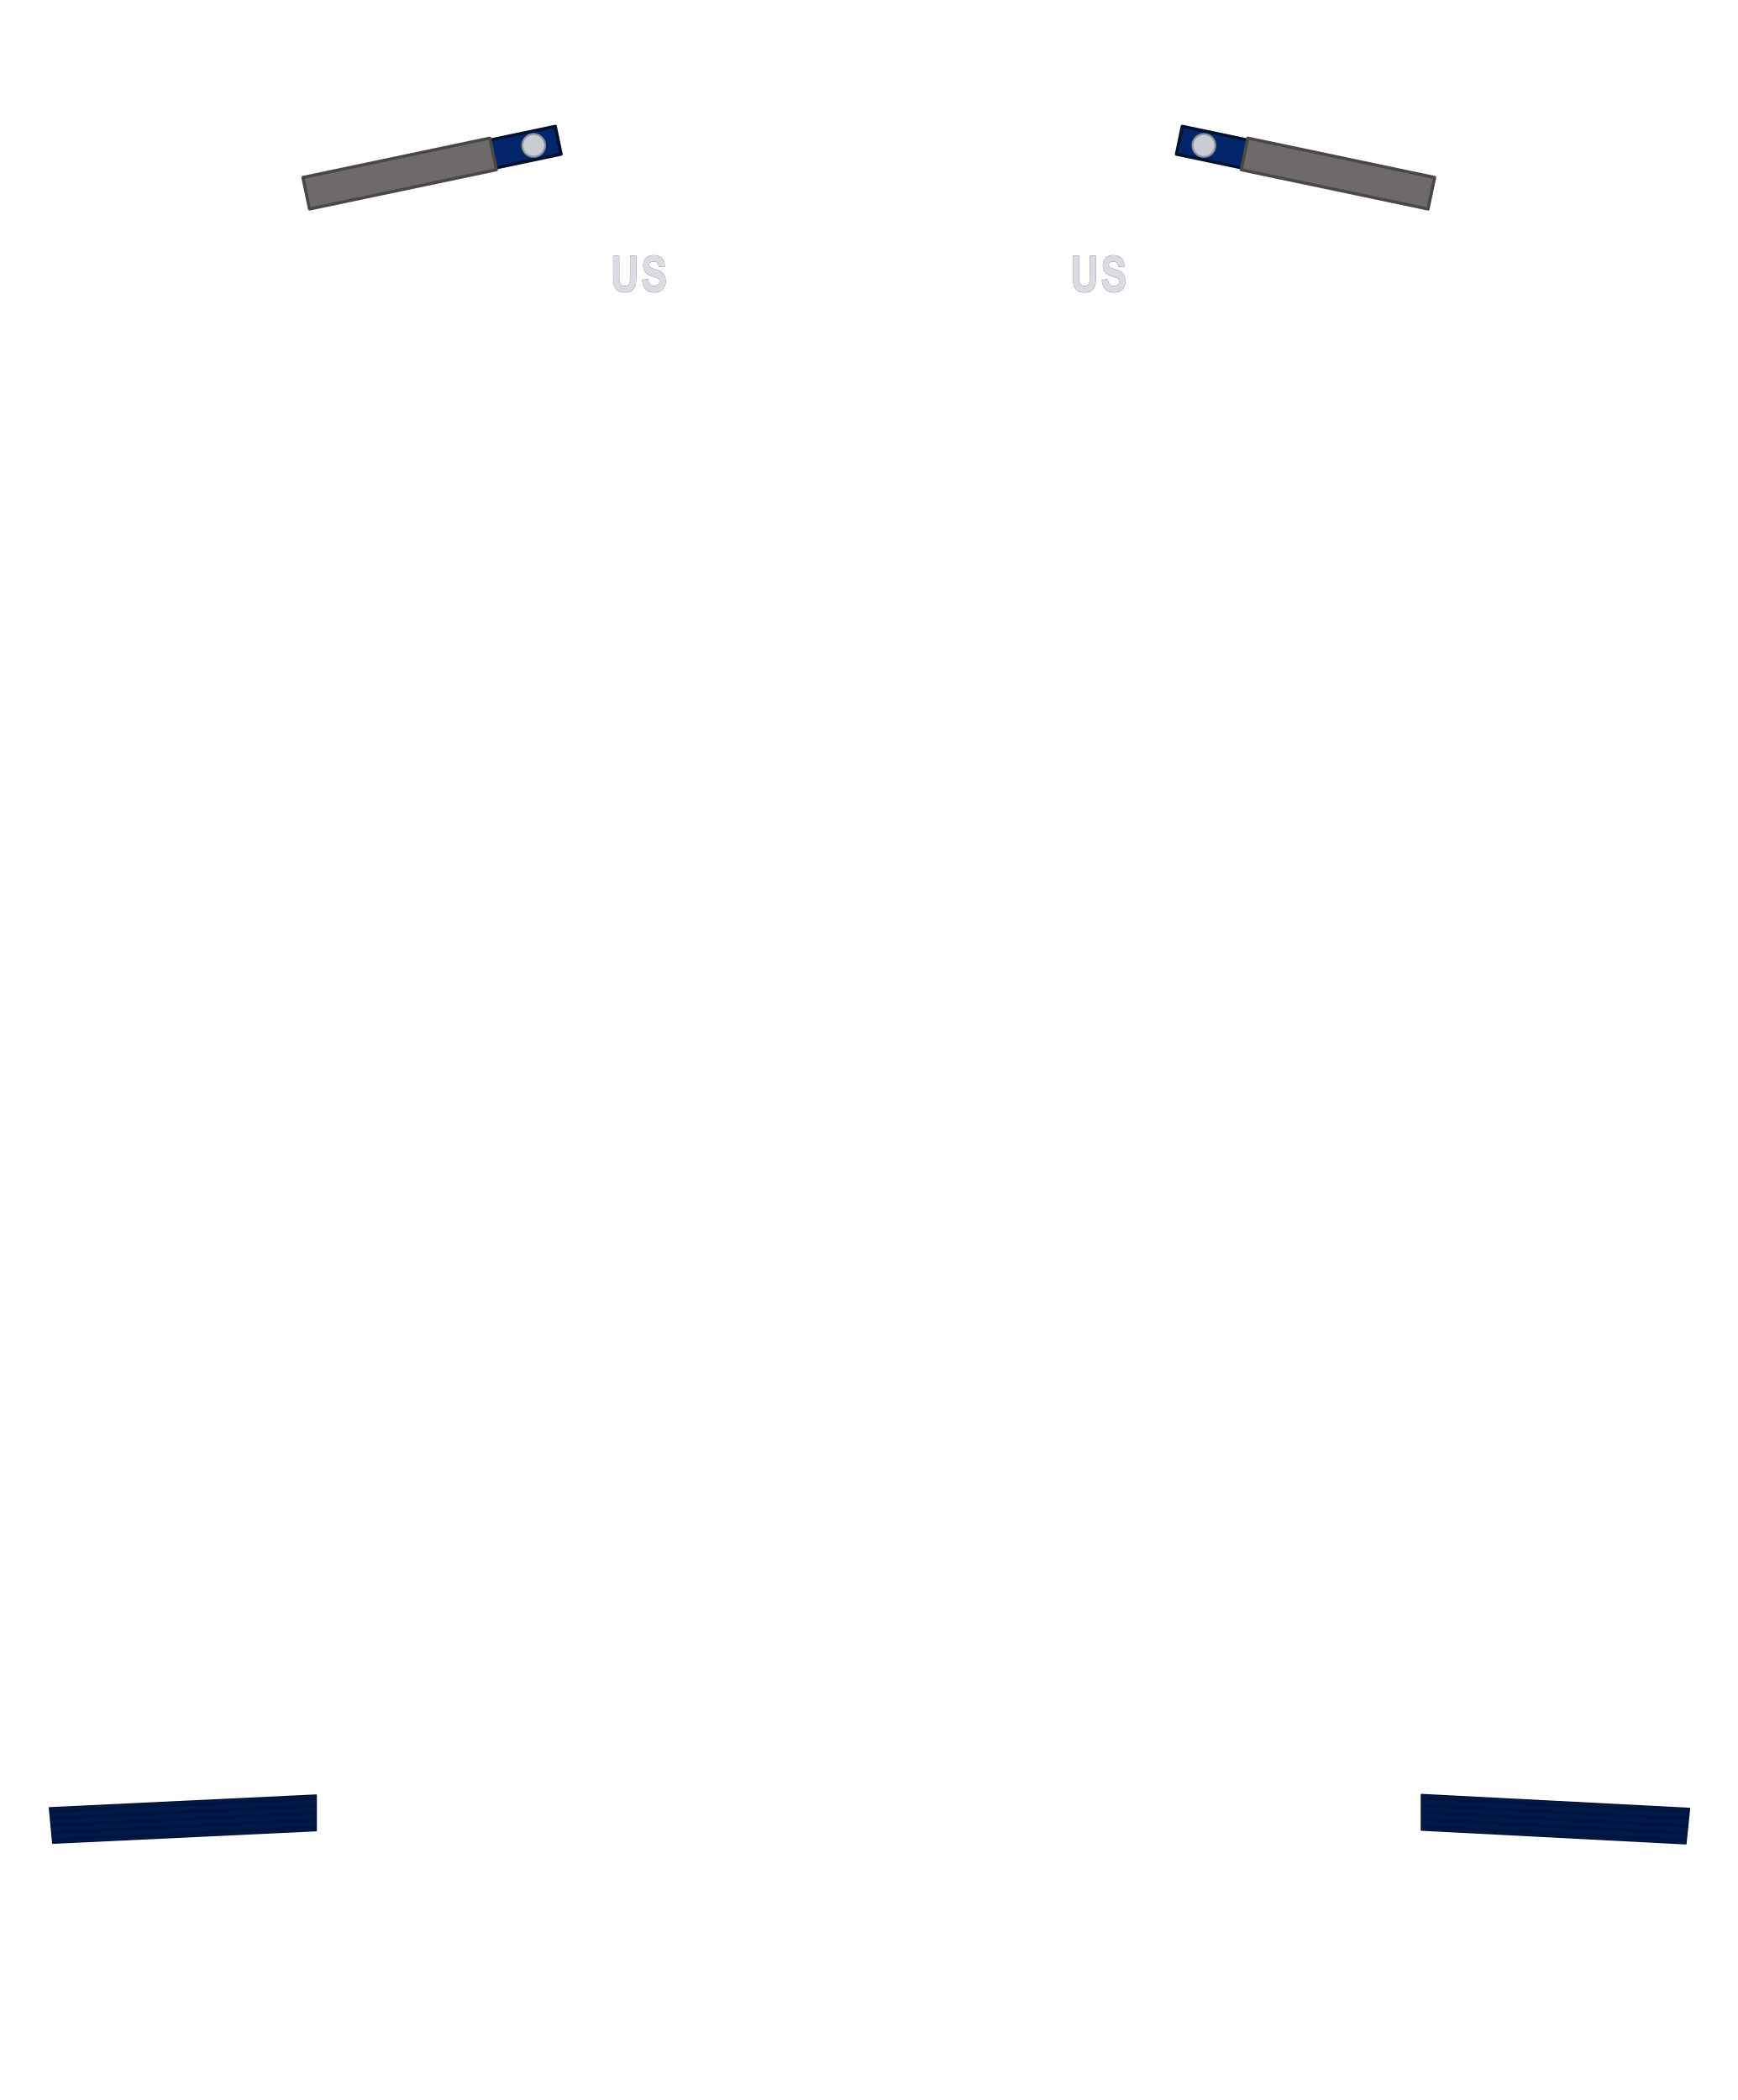
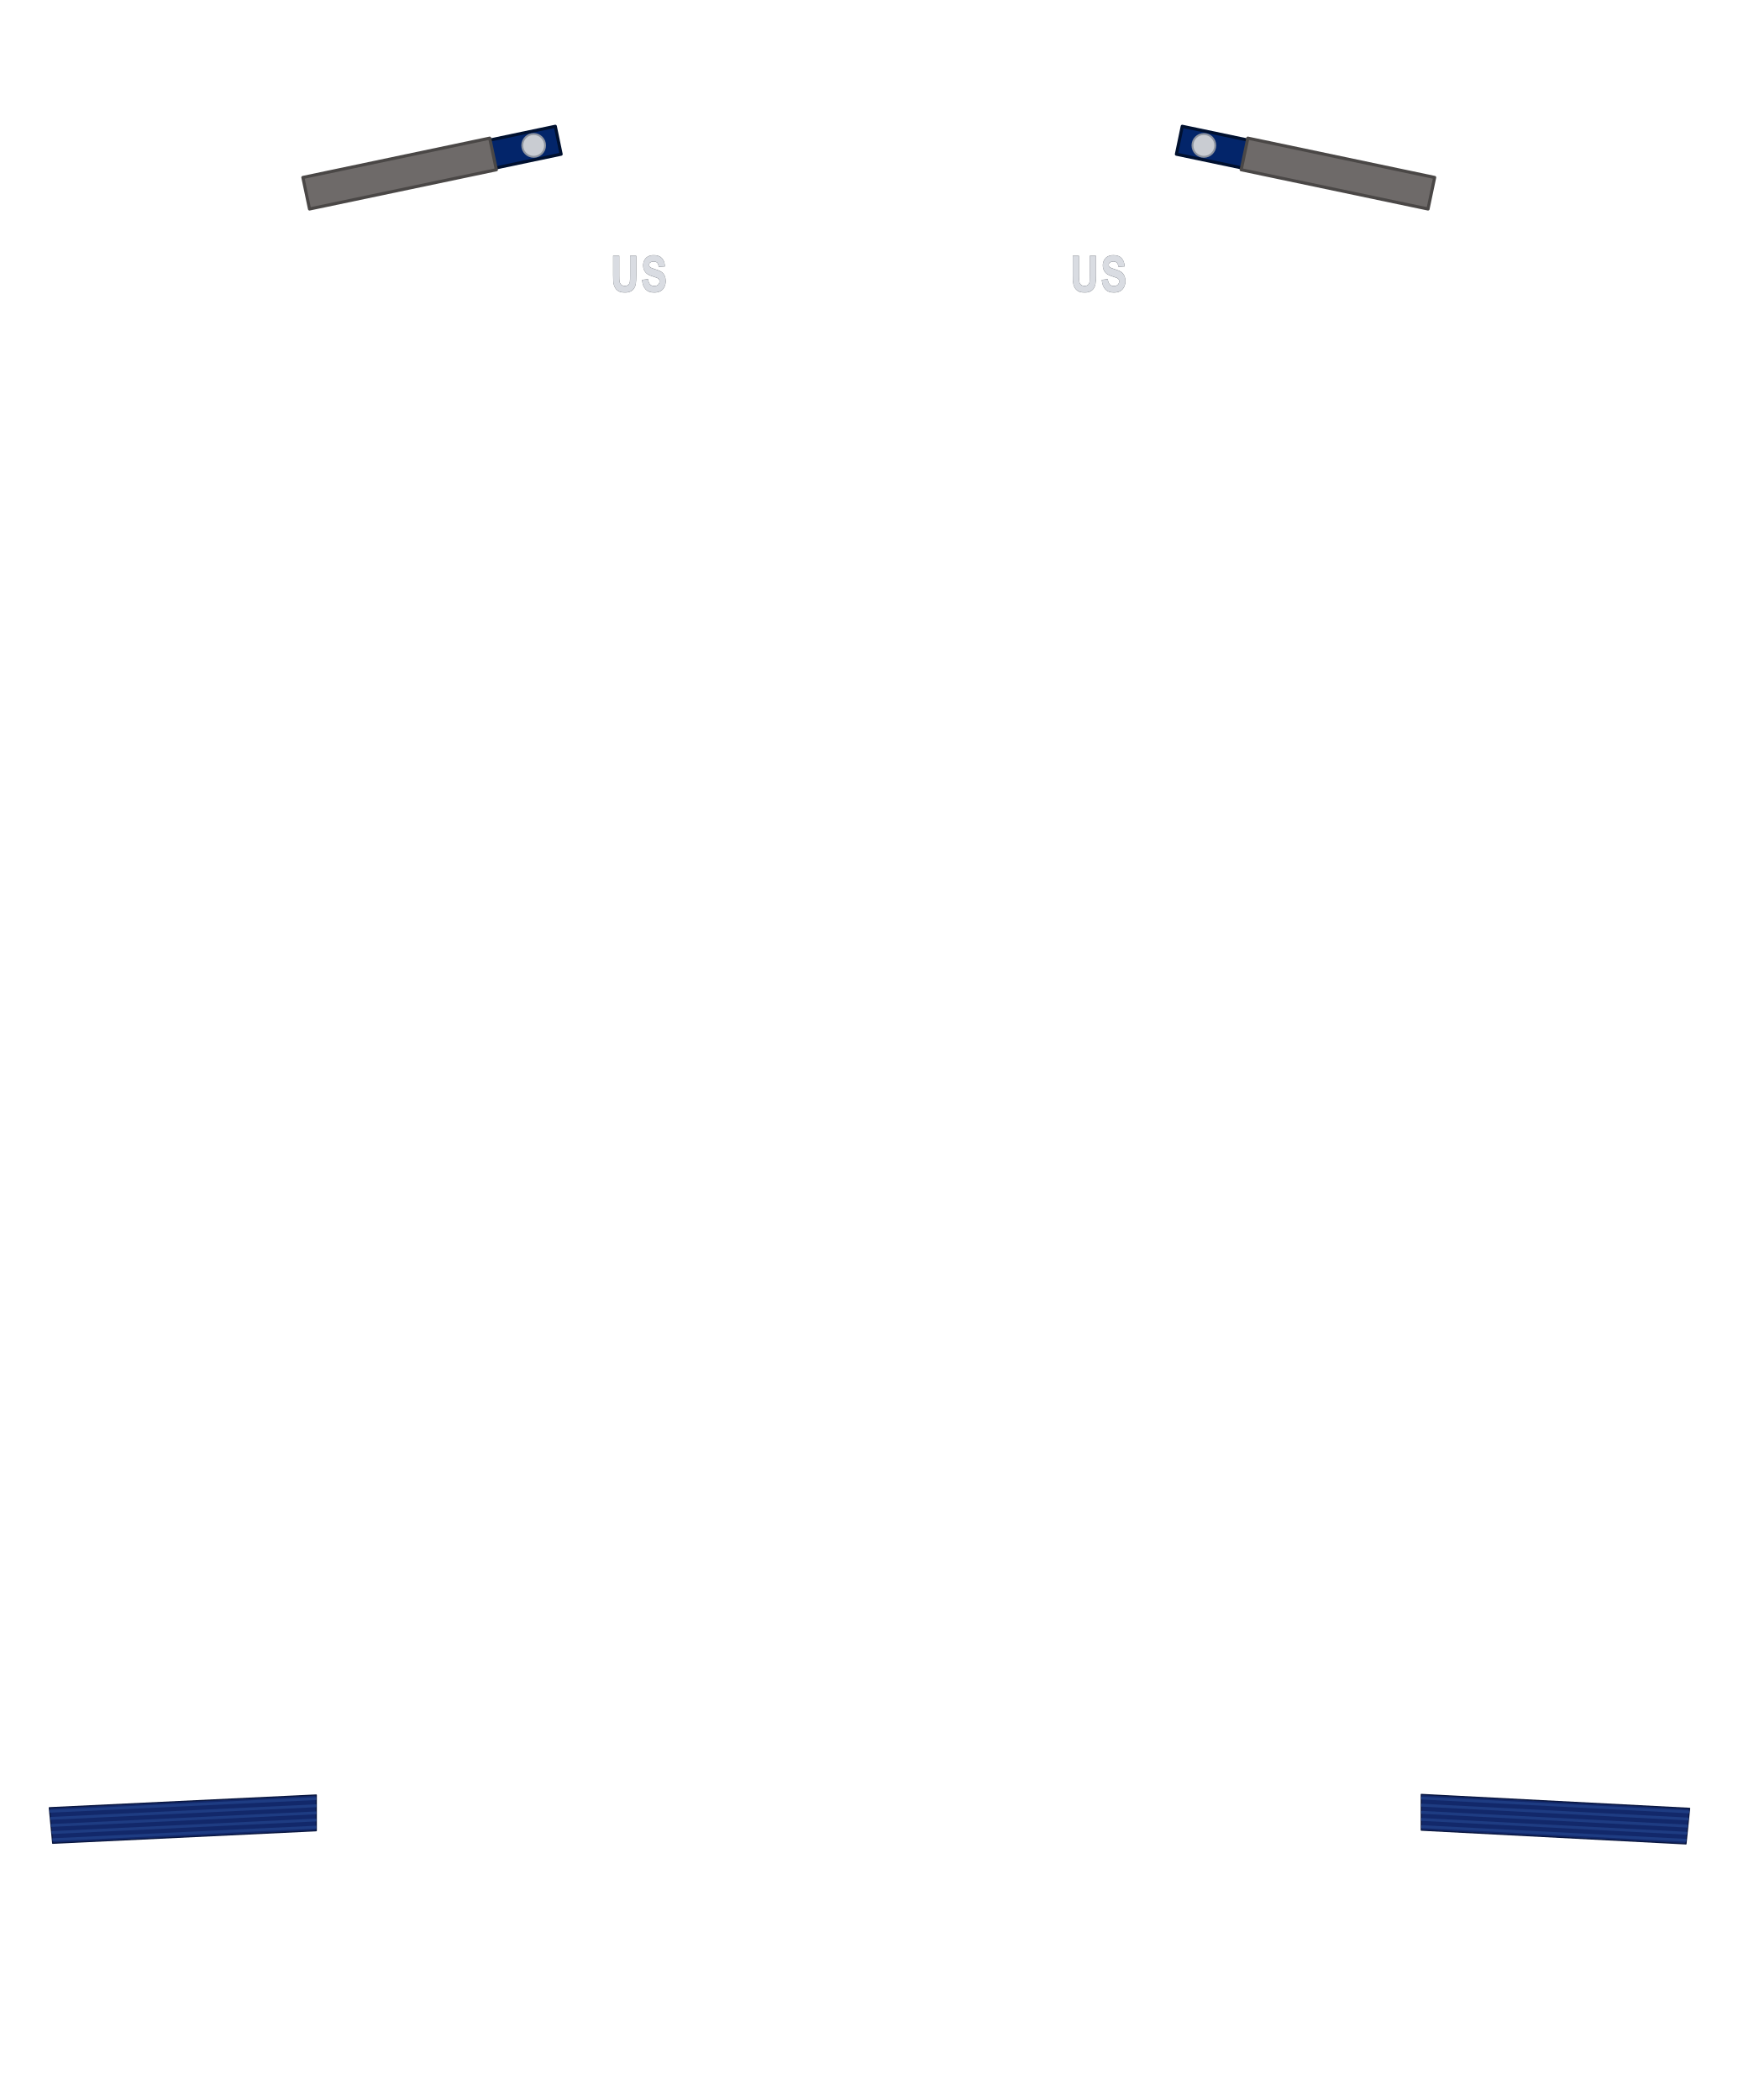
<svg xmlns="http://www.w3.org/2000/svg" width="24.388in" height="29.476in" viewBox="0 0 2438.83 2947.56" data-asset-id="garment-blues-class-a-coat-female-senior-officer" data-source="original" data-units="0.01in">
  <g id="garment-blues-class-a-coat-female-senior-officer__art" transform="translate(1219.415 21.560) scale(88.000)">
    <g id="garment-blues-class-a-coat-female-senior-officer__epaulet-right">
      <path id="garment-blues-class-a-coat-female-senior-officer__epaulet-right-body" d="M-9.000,2.610L-5.000,1.769L-4.907,2.214L-8.907,3.055Z" fill="#03256a" stroke="#00102f" stroke-width=".05" stroke-linejoin="round" />
      <circle cx="-5.345" cy="2.074" r="0.182" fill="#c9ccd2" stroke="#8d939e" stroke-width=".03" />
    </g>
    <g id="garment-blues-class-a-coat-female-senior-officer__epaulet-sleeve-right">
      <path id="garment-blues-class-a-coat-female-senior-officer__epaulet-sleeve-right-body" d="M-9.026,2.585L-6.046,1.958L-5.940,2.462L-8.920,3.088Z" fill="#6e6a69" stroke="#4a4746" stroke-width=".05" stroke-linejoin="round" />
    </g>
    <g id="garment-blues-class-a-coat-female-senior-officer__rank-slot-right">
      <rect x="-9.026" y="1.958" width="3.085" height="1.130" fill="none" />
    </g>
    <g id="garment-blues-class-a-coat-female-senior-officer__rank-rule-point-right">
      <rect x="-8.268" y="2.676" width=".02" height=".02" fill="none" />
    </g>
    <g id="garment-blues-class-a-coat-female-senior-officer__epaulet-left">
      <path id="garment-blues-class-a-coat-female-senior-officer__epaulet-left-body" d="M9.000,2.610L5.000,1.769L4.907,2.214L8.907,3.055Z" fill="#03256a" stroke="#00102f" stroke-width=".05" stroke-linejoin="round" />
      <circle cx="5.345" cy="2.074" r="0.182" fill="#c9ccd2" stroke="#8d939e" stroke-width=".03" />
    </g>
    <g id="garment-blues-class-a-coat-female-senior-officer__epaulet-sleeve-left">
      <path id="garment-blues-class-a-coat-female-senior-officer__epaulet-sleeve-left-body" d="M9.026,2.585L6.046,1.958L5.940,2.462L8.920,3.088Z" fill="#6e6a69" stroke="#4a4746" stroke-width=".05" stroke-linejoin="round" />
    </g>
    <g id="garment-blues-class-a-coat-female-senior-officer__rank-slot-left">
      <rect x="5.940" y="1.958" width="3.085" height="1.130" fill="none" />
    </g>
    <g id="garment-blues-class-a-coat-female-senior-officer__rank-rule-point-left">
      <rect x="8.248" y="2.676" width=".02" height=".02" fill="none" />
    </g>
    <g id="garment-blues-class-a-coat-female-senior-officer__lapel-us-right">
      <rect x="-4.177" y="3.782" width="1.023" height="0.682" fill="none" />
      <g transform="translate(-3.666 4.123) scale(1.136) translate(3.666 -4.123)">
        <g fill="#d9dce2" stroke="#6b7079" stroke-width="1.2" paint-order="stroke">
          <g transform="translate(-4.066 4.373) scale(0.0056 0.00699)">
            <path transform="translate(0.000 0)" d="M7.18,-71.58L21.63,-71.58L21.63,-32.81Q21.63,-23.58 22.17,-20.85Q23.10,-16.46 26.59,-13.79Q30.08,-11.13 36.13,-11.13Q42.29,-11.13 45.41,-13.65Q48.54,-16.16 49.17,-19.82Q49.80,-23.49 49.80,-31.98L49.80,-71.58L64.26,-71.58L64.26,-33.98Q64.26,-21.09 63.09,-15.77Q61.91,-10.45 58.76,-6.79Q55.62,-3.12 50.34,-0.95Q45.07,1.22 36.57,1.22Q26.32,1.22 21.02,-1.15Q15.72,-3.52 12.65,-7.30Q9.57,-11.08 8.59,-15.23Q7.18,-21.39 7.18,-33.40Z" />
            <path transform="translate(76.217 0)" d="M3.61,-23.29L17.68,-24.66Q18.95,-17.58 22.83,-14.26Q26.71,-10.94 33.30,-10.94Q40.28,-10.94 43.82,-13.89Q47.36,-16.85 47.36,-20.80Q47.36,-23.34 45.87,-25.12Q44.38,-26.90 40.67,-28.22Q38.13,-29.10 29.10,-31.35Q17.48,-34.23 12.79,-38.43Q6.20,-44.34 6.20,-52.83Q6.20,-58.30 9.30,-63.06Q12.40,-67.82 18.24,-70.31Q24.07,-72.80 32.32,-72.80Q45.80,-72.80 52.61,-66.89Q59.42,-60.99 59.77,-51.12L45.31,-50.49Q44.38,-56.01 41.33,-58.42Q38.28,-60.84 32.18,-60.84Q25.88,-60.84 22.31,-58.25Q20.02,-56.59 20.02,-53.81Q20.02,-51.27 22.17,-49.46Q24.90,-47.17 35.45,-44.68Q46.00,-42.19 51.05,-39.53Q56.10,-36.87 58.96,-32.25Q61.82,-27.64 61.82,-20.85Q61.82,-14.70 58.40,-9.33Q54.98,-3.96 48.73,-1.34Q42.48,1.27 33.15,1.27Q19.58,1.27 12.30,-5.00Q5.03,-11.28 3.61,-23.29Z" />
          </g>
        </g>
      </g>
    </g>
    <g id="garment-blues-class-a-coat-female-senior-officer__lapel-us-left">
      <rect x="3.155" y="3.782" width="1.023" height="0.682" fill="none" />
      <g transform="translate(3.666 4.123) scale(1.136) translate(-3.666 -4.123)">
        <g fill="#d9dce2" stroke="#6b7079" stroke-width="1.2" paint-order="stroke">
          <g transform="translate(3.266 4.373) scale(0.0056 0.00699)">
            <path transform="translate(0.000 0)" d="M7.18,-71.58L21.63,-71.58L21.63,-32.81Q21.63,-23.58 22.17,-20.85Q23.10,-16.46 26.59,-13.79Q30.08,-11.13 36.13,-11.13Q42.29,-11.13 45.41,-13.65Q48.54,-16.16 49.17,-19.82Q49.80,-23.49 49.80,-31.98L49.80,-71.58L64.26,-71.58L64.26,-33.98Q64.26,-21.09 63.09,-15.77Q61.91,-10.45 58.76,-6.79Q55.62,-3.12 50.34,-0.95Q45.07,1.22 36.57,1.22Q26.32,1.22 21.02,-1.15Q15.72,-3.52 12.65,-7.30Q9.57,-11.08 8.59,-15.23Q7.18,-21.39 7.18,-33.40Z" />
            <path transform="translate(76.217 0)" d="M3.61,-23.29L17.68,-24.66Q18.95,-17.58 22.83,-14.26Q26.71,-10.94 33.30,-10.94Q40.28,-10.94 43.82,-13.89Q47.36,-16.85 47.36,-20.80Q47.36,-23.34 45.87,-25.12Q44.38,-26.90 40.67,-28.22Q38.13,-29.10 29.10,-31.35Q17.48,-34.23 12.79,-38.43Q6.20,-44.34 6.20,-52.83Q6.20,-58.30 9.30,-63.06Q12.40,-67.82 18.24,-70.31Q24.07,-72.80 32.32,-72.80Q45.80,-72.80 52.61,-66.89Q59.42,-60.99 59.77,-51.12L45.31,-50.49Q44.38,-56.01 41.33,-58.42Q38.28,-60.84 32.18,-60.84Q25.88,-60.84 22.31,-58.25Q20.02,-56.59 20.02,-53.81Q20.02,-51.27 22.17,-49.46Q24.90,-47.17 35.45,-44.68Q46.00,-42.19 51.05,-39.53Q56.10,-36.87 58.96,-32.25Q61.82,-27.64 61.82,-20.85Q61.82,-14.70 58.40,-9.33Q54.98,-3.96 48.73,-1.34Q42.48,1.27 33.15,1.27Q19.58,1.27 12.30,-5.00Q5.03,-11.28 3.61,-23.29Z" />
          </g>
        </g>
      </g>
    </g>
    <g id="garment-blues-class-a-coat-female-senior-officer__sleeve-braid-right">
-       <path id="garment-blues-class-a-coat-female-senior-officer__sleeve-braid-right-body" d="M-13.016,29.155L-13.070,28.589L-8.813,28.386L-8.813,28.955Z" fill="#001a48" stroke="#001139" stroke-width=".02" stroke-linejoin="round" />
-       <path d="M-13.020,29.121L-13.024,29.076L-8.813,28.875L-8.813,28.921Z" fill="#00143f" />
-       <path d="M-13.030,29.008L-13.035,28.962L-8.813,28.762L-8.813,28.807Z" fill="#00143f" />
-       <path d="M-13.041,28.894L-13.045,28.849L-8.813,28.648L-8.813,28.693Z" fill="#00143f" />
-       <path d="M-13.052,28.781L-13.056,28.736L-8.813,28.534L-8.813,28.580Z" fill="#00143f" />
-       <path d="M-13.063,28.668L-13.067,28.623L-8.813,28.420L-8.813,28.466Z" fill="#00143f" />
+       <path id="garment-blues-class-a-coat-female-senior-officer__sleeve-braid-right-body" d="M-13.016,29.155L-13.070,28.589L-8.813,28.386L-8.813,28.955Z" fill="#12286a" stroke="#0a1740" stroke-width=".02" stroke-linejoin="round" />
+       <path d="M-13.020,29.121L-13.024,29.076L-8.813,28.875L-8.813,28.921Z" fill="#1e3c82" />
+       <path d="M-13.030,29.008L-13.035,28.962L-8.813,28.762L-8.813,28.807Z" fill="#1e3c82" />
+       <path d="M-13.041,28.894L-13.045,28.849L-8.813,28.648L-8.813,28.693Z" fill="#1e3c82" />
+       <path d="M-13.052,28.781L-13.056,28.736L-8.813,28.534L-8.813,28.580Z" fill="#1e3c82" />
+       <path d="M-13.063,28.668L-13.067,28.623L-8.813,28.420L-8.813,28.466Z" fill="#1e3c82" />
    </g>
    <g id="garment-blues-class-a-coat-female-senior-officer__sleeve-braid-left">
-       <path id="garment-blues-class-a-coat-female-senior-officer__sleeve-braid-left-body" d="M13.034,29.165L13.092,28.599L8.813,28.377L8.813,28.946Z" fill="#001a48" stroke="#001139" stroke-width=".02" stroke-linejoin="round" />
-       <path d="M13.037,29.131L13.042,29.086L8.813,28.867L8.813,28.912Z" fill="#00143f" />
-       <path d="M13.049,29.018L13.053,28.973L8.813,28.753L8.813,28.798Z" fill="#00143f" />
-       <path d="M13.060,28.905L13.065,28.859L8.813,28.639L8.813,28.685Z" fill="#00143f" />
-       <path d="M13.072,28.791L13.077,28.746L8.813,28.525L8.813,28.571Z" fill="#00143f" />
-       <path d="M13.084,28.678L13.089,28.633L8.813,28.412L8.813,28.457Z" fill="#00143f" />
+       <path id="garment-blues-class-a-coat-female-senior-officer__sleeve-braid-left-body" d="M13.034,29.165L13.092,28.599L8.813,28.377L8.813,28.946Z" fill="#12286a" stroke="#0a1740" stroke-width=".02" stroke-linejoin="round" />
+       <path d="M13.037,29.131L13.042,29.086L8.813,28.867L8.813,28.912Z" fill="#1e3c82" />
+       <path d="M13.049,29.018L13.053,28.973L8.813,28.753L8.813,28.798Z" fill="#1e3c82" />
+       <path d="M13.060,28.905L13.065,28.859L8.813,28.639L8.813,28.685Z" fill="#1e3c82" />
+       <path d="M13.072,28.791L13.077,28.746L8.813,28.525L8.813,28.571Z" fill="#1e3c82" />
+       <path d="M13.084,28.678L13.089,28.633L8.813,28.412L8.813,28.457Z" fill="#1e3c82" />
    </g>
  </g>
</svg>
